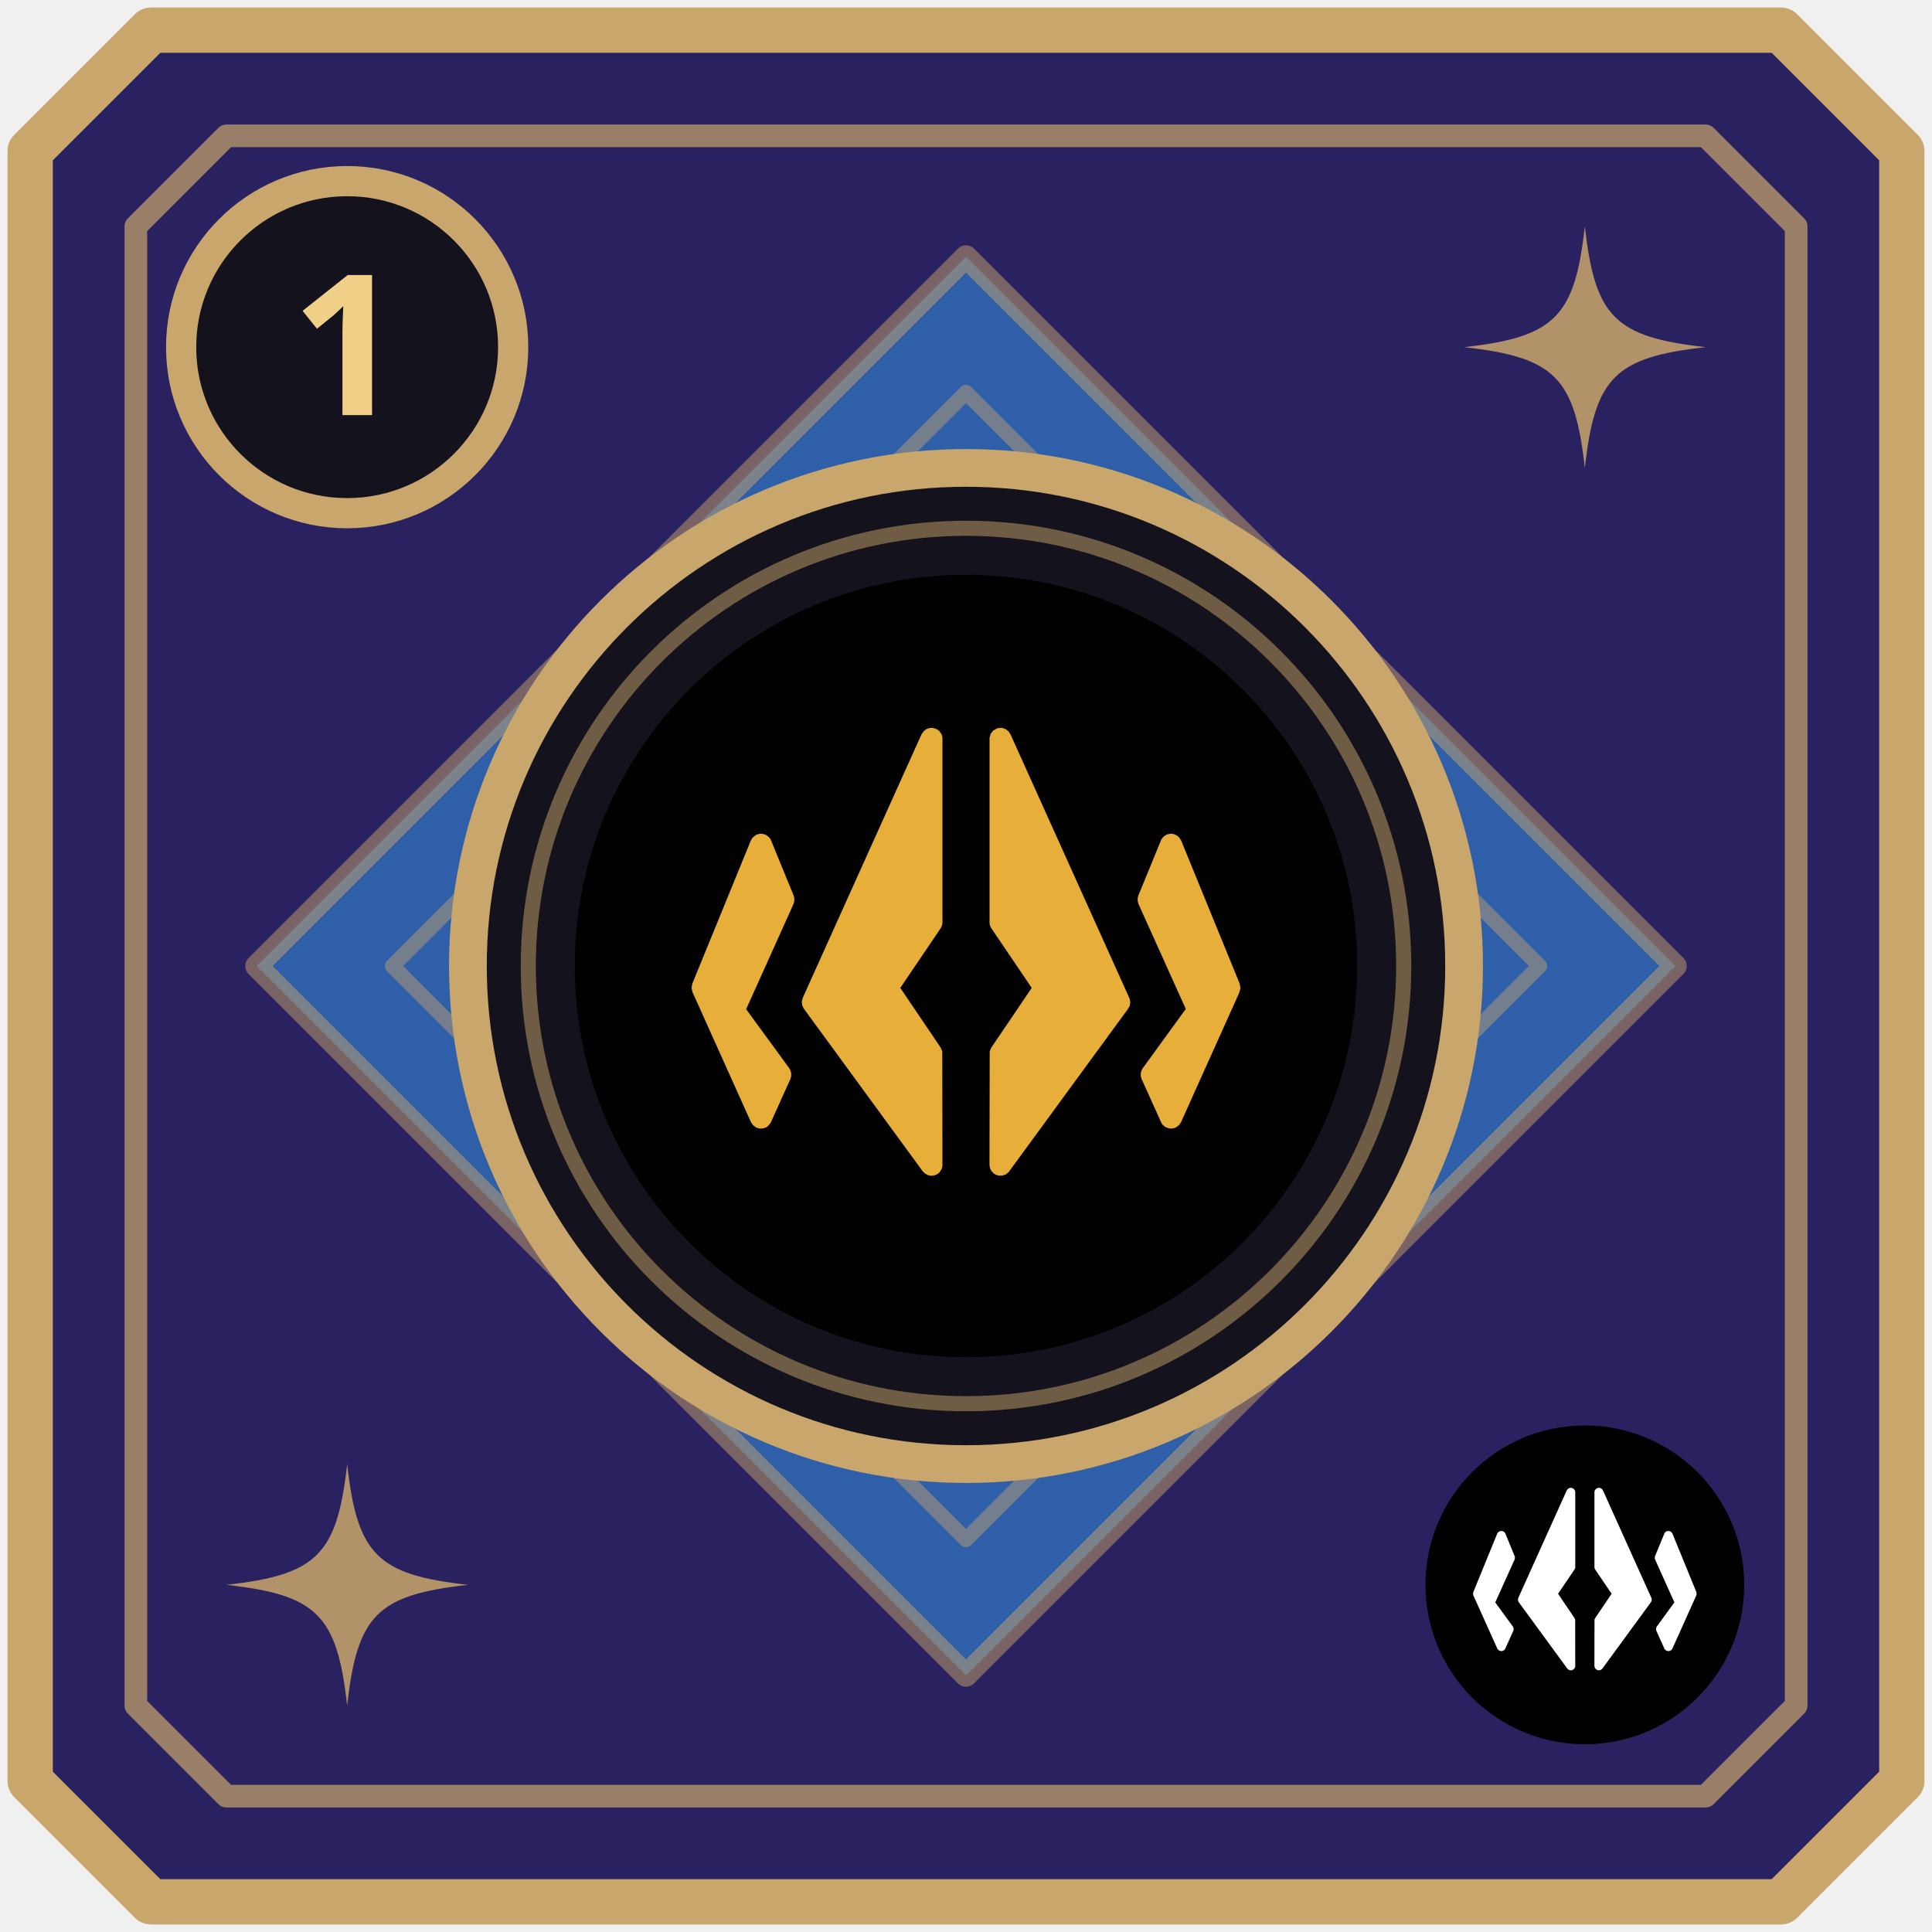
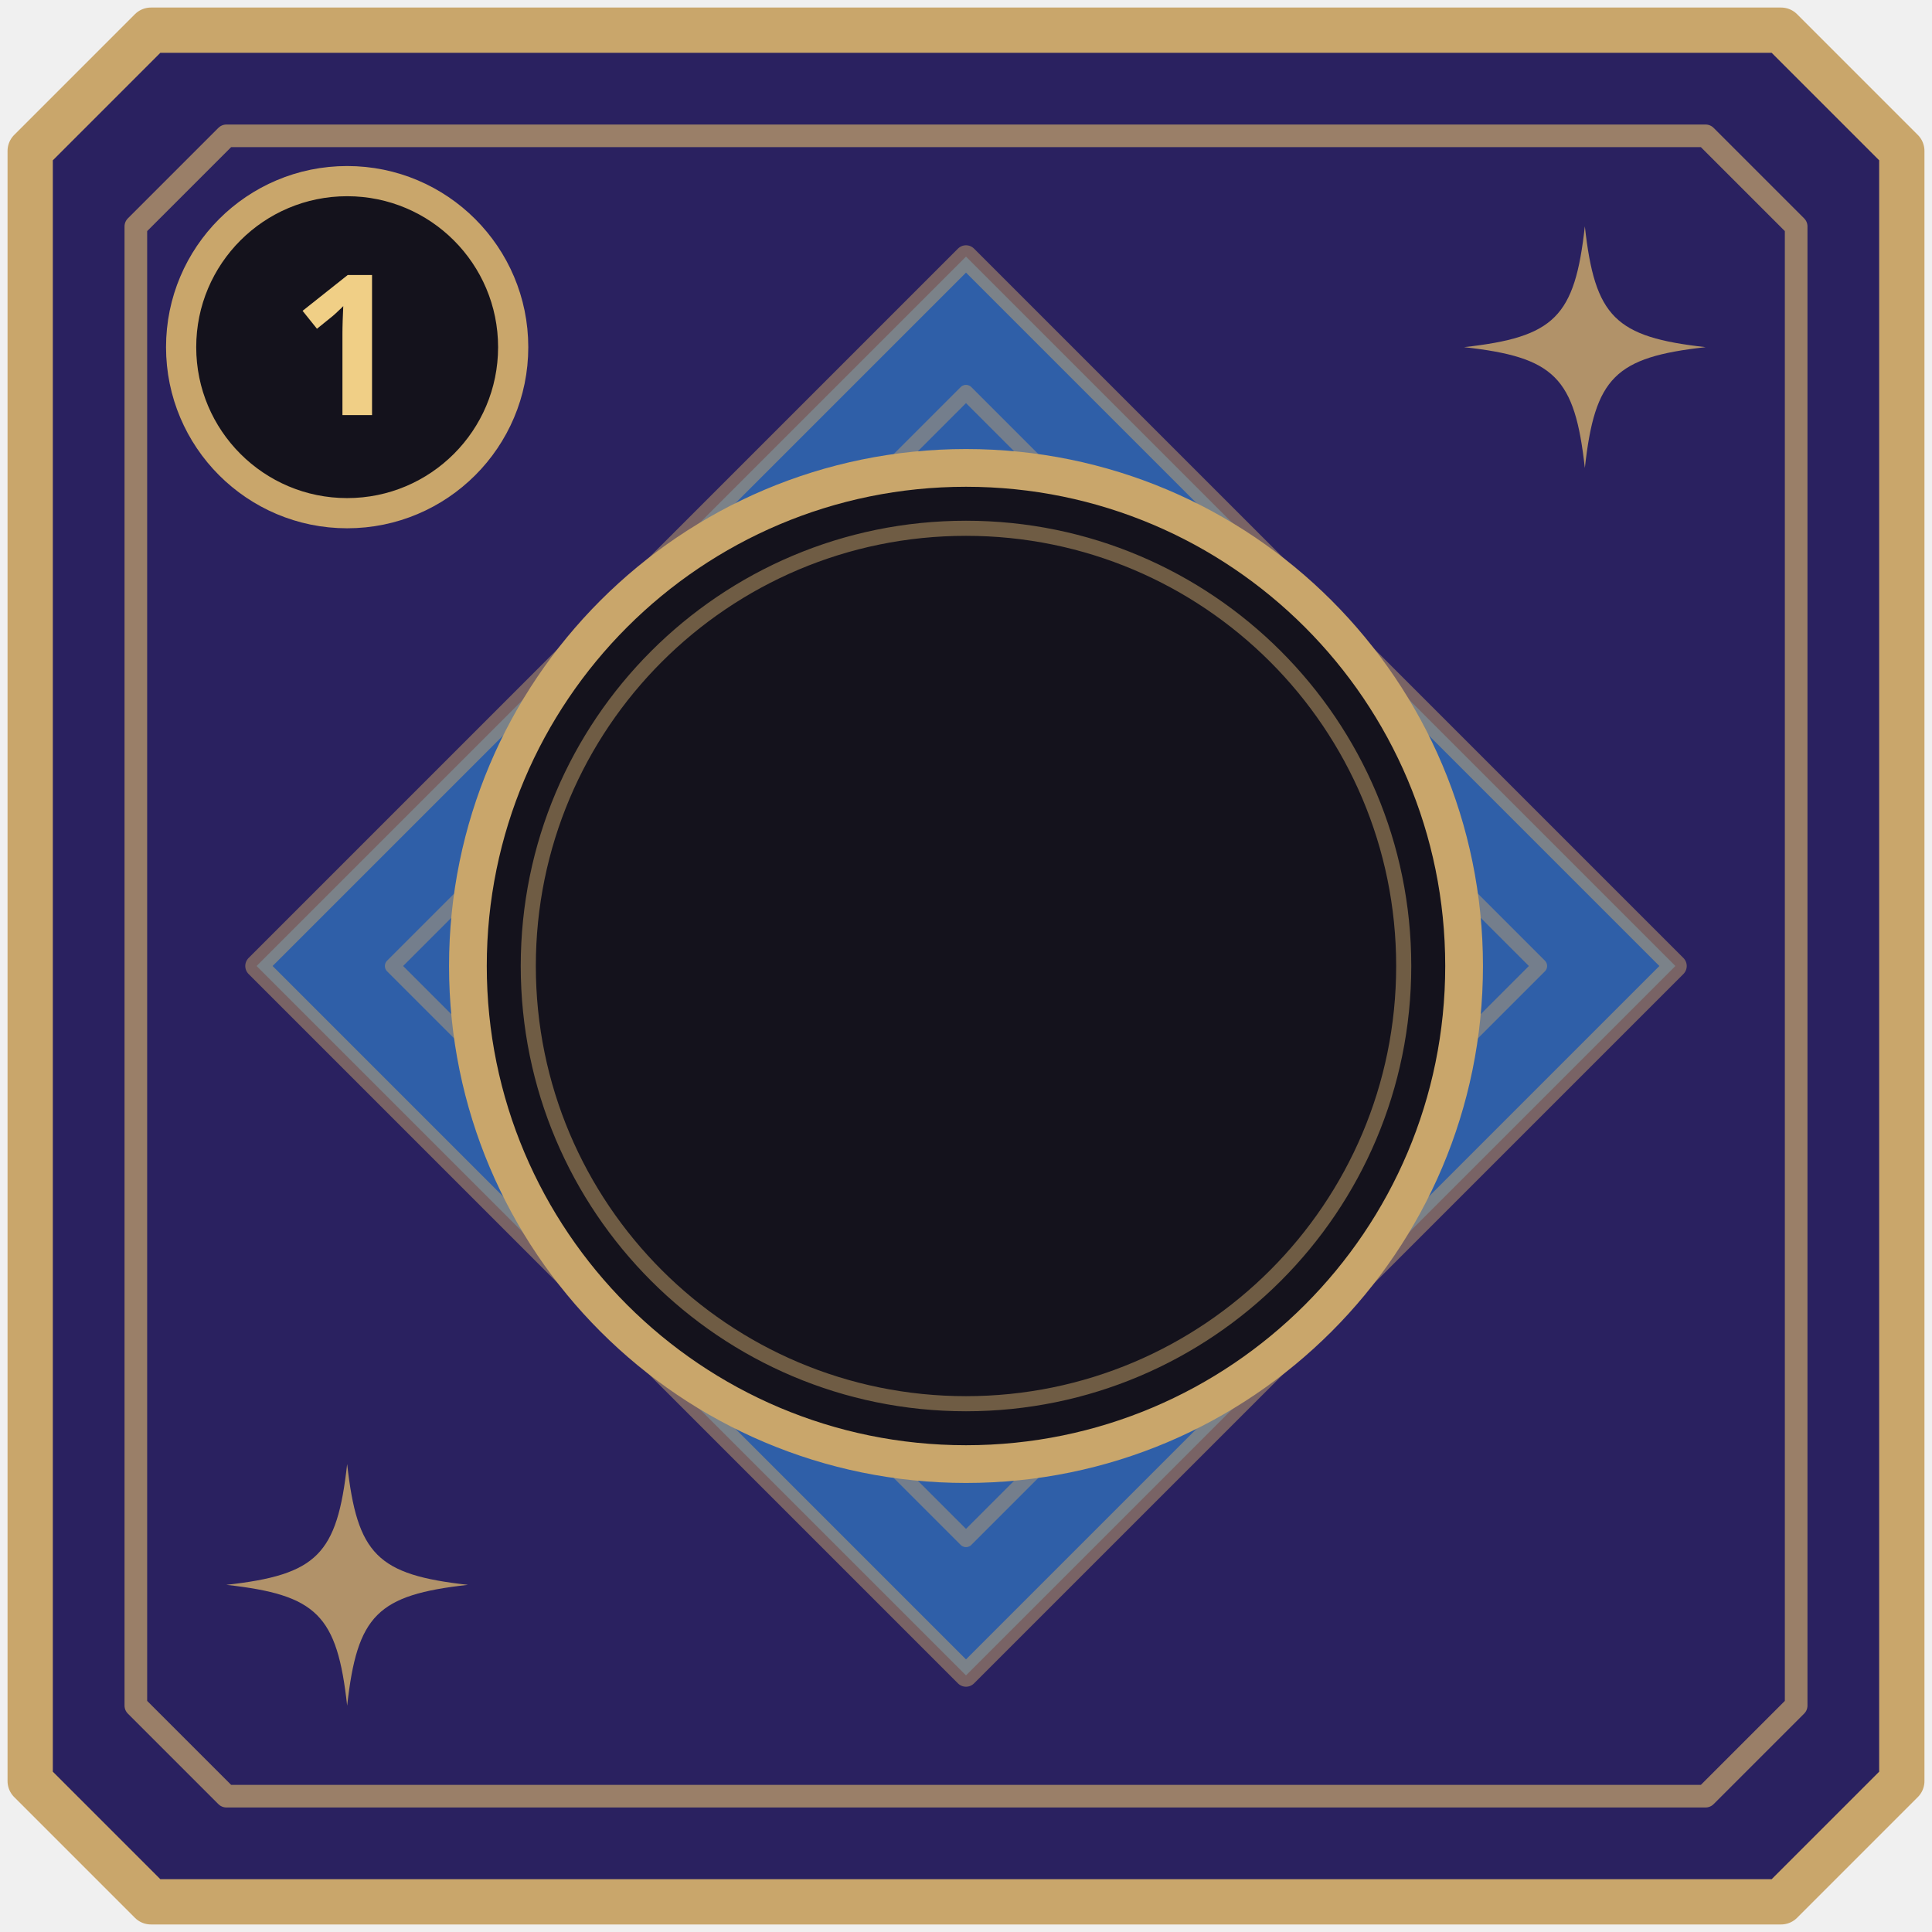
<svg xmlns="http://www.w3.org/2000/svg" viewBox="0 0 256 256">
  <polygon points="20,4 236,4 252,20 252,236 236,252 20,252 4,236 4,20" fill="#2A2160" />
  <polygon points="20,4 236,4 252,20 252,236 236,252 20,252 4,236 4,20" fill="none" stroke="#C9A66B" stroke-width="6" stroke-linejoin="round" />
  <polygon points="30,18 226,18 238,30 238,226 226,238 30,238 18,226 18,30" fill="none" stroke="#C9A66B" stroke-width="3" opacity=".7" stroke-linejoin="round" />
  <polygon points="128,34 222,128 128,222 34,128" fill="#2F5FA8" stroke="#C9A66B" stroke-width="3" stroke-opacity=".5" stroke-linejoin="round" />
  <polygon points="128,52 204,128 128,204 52,128" fill="#2F5FA8" stroke="#C9A66B" stroke-width="2" stroke-opacity=".45" stroke-linejoin="round" />
  <circle cx="128" cy="128" r="66" fill="#14121C" stroke="#C9A66B" stroke-width="5" />
  <circle cx="128" cy="128" r="58" fill="none" stroke="#C9A66B" stroke-width="2" opacity=".5" />
-   <g transform="translate(128,128) scale(.54)" opacity=".95">
-     <g transform="scale(.192) translate(-512,-512)">
-       <circle cx="512" cy="512" r="500" fill="#000" />
-       <g fill="#F2B63C">
-         <path d="M544.3,773.8L542.6,770.1L542.0,766.1L542.3,621.2L544.4,616.2L596.0,540.0L544.4,463.8L542.6,460.1L542.1,457.4L542.1,220.2L543.6,215.1L547.0,210.9L551.7,208.3L555.8,207.6L559.8,208.1L563.5,209.8L566.6,212.4L568.8,215.8L720.6,552.6L721.5,555.1L721.9,559.1L721.1,563.0L719.2,566.6L566.5,775.4L563.4,778.0L559.6,779.6L555.6,780.1L551.7,779.4L548.0,777.6ZM480.9,461.4L479.6,463.8L428.0,540.0L479.6,616.2L481.7,621.2L481.9,767.4L481.0,771.4L478.0,775.9L474.8,778.3L471.0,779.8L467.0,780.1L463.1,779.2L459.5,777.2L456.7,774.4L304.8,566.6L302.9,563.0L302.1,557.8L303.4,552.6L455.2,215.8L458.4,211.4L461.7,209.1L465.5,207.8L469.6,207.7L474.7,209.3L478.0,211.8L481.0,216.3L481.9,220.2L481.9,457.4ZM292.6,428.9L291.5,432.9L231.0,567.2L286.1,642.6L287.4,644.9L288.6,648.7L288.6,652.8L287.5,656.6L262.1,712.9L258.5,717.0L256.1,718.5L252.1,719.7L247.9,719.7L243.9,718.5L239.5,715.1L237.2,711.6L162.5,545.5L161.2,540.0L162.3,534.4L237.0,351.7L239.1,348.1L243.4,344.6L247.3,343.2L251.4,343.0L255.4,344.0L257.8,345.4L260.9,348.1L262.4,350.4L291.7,421.9L292.5,424.6ZM736.6,644.9L737.9,642.6L792.9,566.9L732.5,432.9L731.4,428.9L731.5,424.6L732.3,421.9L761.6,350.4L764.1,347.1L766.2,345.4L768.6,344.0L772.6,343.0L776.7,343.2L780.6,344.6L783.9,347.1L787.0,351.7L861.7,534.4L862.8,540.0L861.5,545.5L786.8,711.6L784.5,715.1L780.1,718.5L776.1,719.7L771.9,719.7L766.7,717.8L763.5,715.1L761.9,712.9L736.5,656.6L735.4,652.8L735.4,648.7Z" />
-       </g>
-     </g>
-   </g>
  <circle cx="46" cy="46" r="22" fill="#14121C" stroke="#C9A66B" stroke-width="4" />
  <text x="46" y="55" text-anchor="middle" font-family="system-ui,sans-serif" font-weight="800" font-size="26" fill="#F0CF86">1</text>
  <path transform="translate(210,46) scale(.667)" fill="#C9A66B" opacity=".85" d="M0,-24 C2,-6 6,-2 24,0 C6,2 2,6 0,24 C-2,6 -6,2 -24,0 C-6,-2 -2,-6 0,-24Z" />
  <path transform="translate(46,210) scale(.667)" fill="#C9A66B" opacity=".85" d="M0,-24 C2,-6 6,-2 24,0 C6,2 2,6 0,24 C-2,6 -6,2 -24,0 C-6,-2 -2,-6 0,-24Z" />
-   <g transform="translate(210,210) scale(.22)">
-     <g transform="scale(.192) translate(-512,-512)">
-       <circle cx="512" cy="512" r="500" fill="#000" />
-       <g fill="#fff">
-         <path d="M544.3,773.8L542.6,770.1L542.0,766.1L542.3,621.2L544.4,616.2L596.0,540.0L544.4,463.8L542.6,460.1L542.1,457.4L542.1,220.2L543.6,215.1L547.0,210.9L551.7,208.3L555.8,207.6L559.8,208.1L563.5,209.8L566.6,212.4L568.8,215.8L720.6,552.6L721.5,555.1L721.9,559.1L721.1,563.0L719.2,566.6L566.5,775.4L563.4,778.0L559.6,779.6L555.6,780.1L551.7,779.4L548.0,777.6ZM480.9,461.4L479.6,463.8L428.0,540.0L479.6,616.2L481.7,621.2L481.9,767.4L481.0,771.4L478.0,775.9L474.8,778.3L471.0,779.8L467.0,780.1L463.1,779.2L459.5,777.2L456.7,774.4L304.8,566.6L302.9,563.0L302.1,557.8L303.4,552.6L455.2,215.8L458.4,211.4L461.7,209.1L465.5,207.8L469.6,207.7L474.7,209.3L478.0,211.8L481.0,216.3L481.9,220.2L481.9,457.4ZM292.6,428.9L291.5,432.9L231.0,567.2L286.1,642.6L287.4,644.9L288.6,648.7L288.6,652.8L287.5,656.6L262.1,712.9L258.5,717.0L256.1,718.5L252.1,719.7L247.9,719.7L243.9,718.5L239.5,715.1L237.2,711.6L162.5,545.5L161.2,540.0L162.3,534.4L237.0,351.7L239.1,348.1L243.4,344.6L247.3,343.2L251.4,343.0L255.4,344.0L257.8,345.4L260.9,348.1L262.4,350.4L291.7,421.9L292.5,424.6ZM736.6,644.9L737.9,642.6L792.9,566.9L732.5,432.9L731.4,428.9L731.5,424.6L732.3,421.9L761.6,350.4L764.1,347.1L766.2,345.4L768.6,344.0L772.6,343.0L776.7,343.2L780.6,344.6L783.9,347.1L787.0,351.7L861.7,534.4L862.8,540.0L861.5,545.5L786.8,711.6L784.5,715.1L780.1,718.5L776.1,719.7L771.9,719.7L766.7,717.8L763.5,715.1L761.9,712.9L736.5,656.6L735.4,652.8L735.4,648.7Z" />
-       </g>
-     </g>
-   </g>
</svg>
